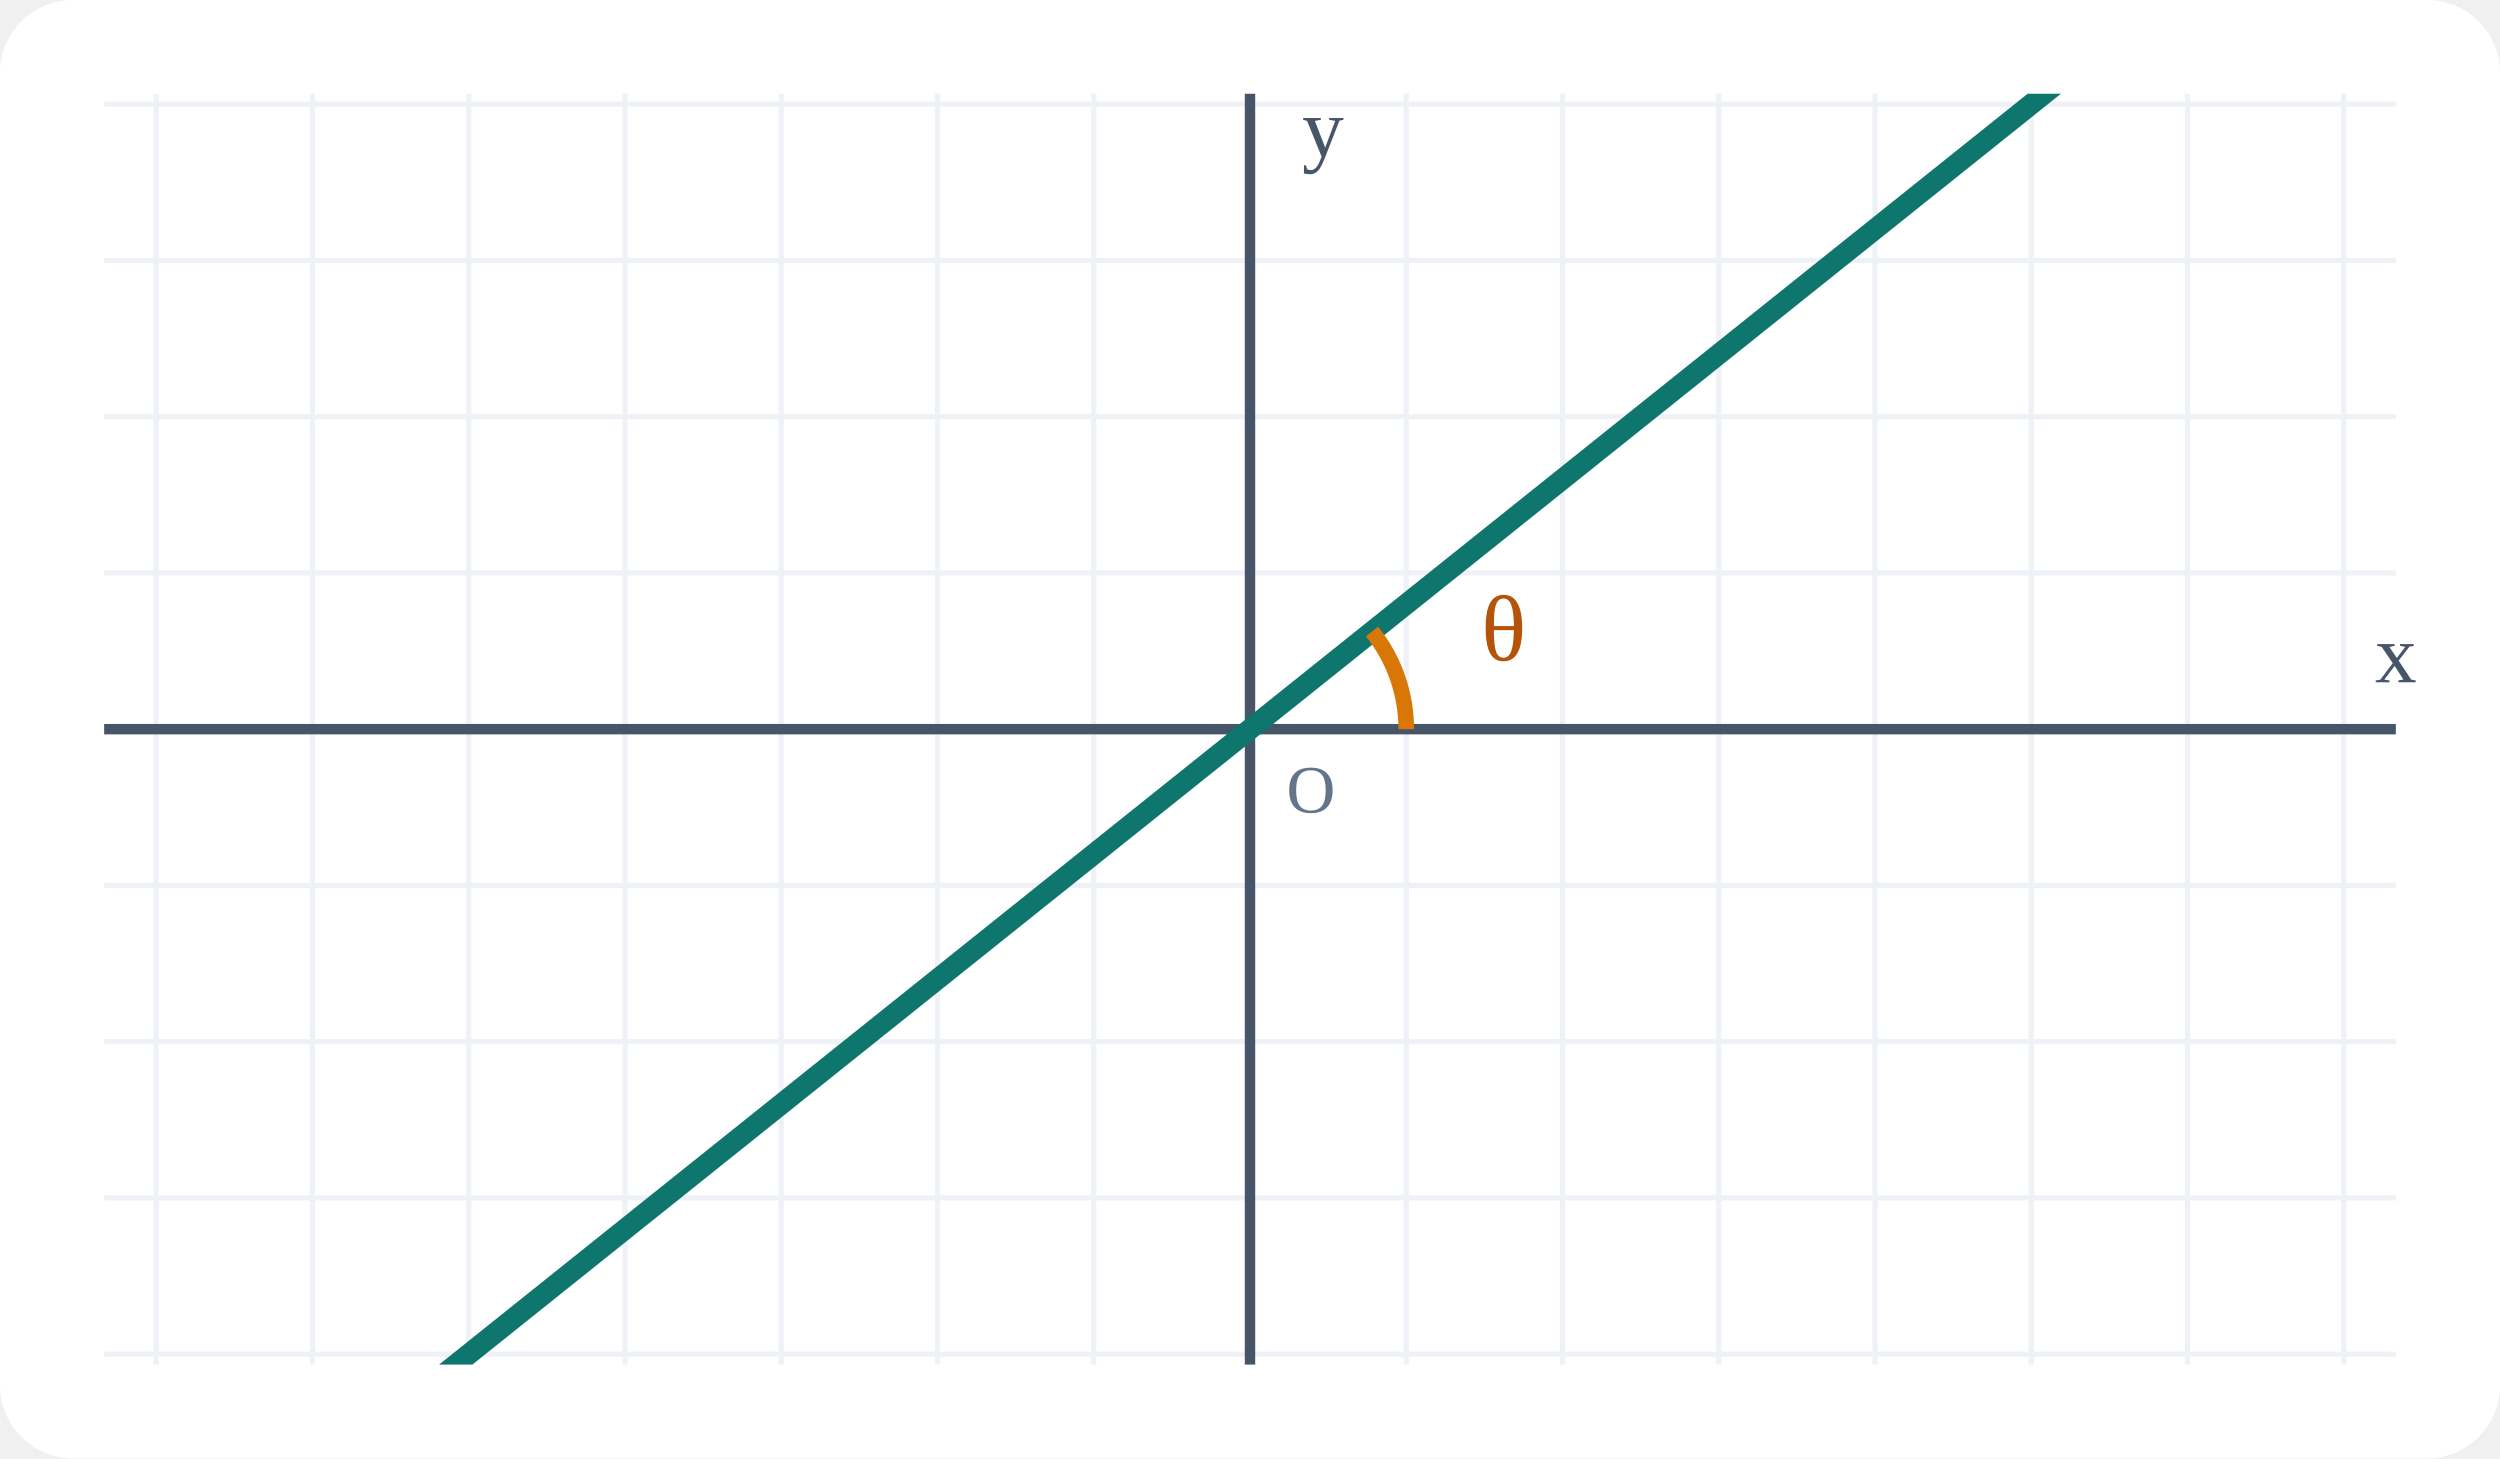
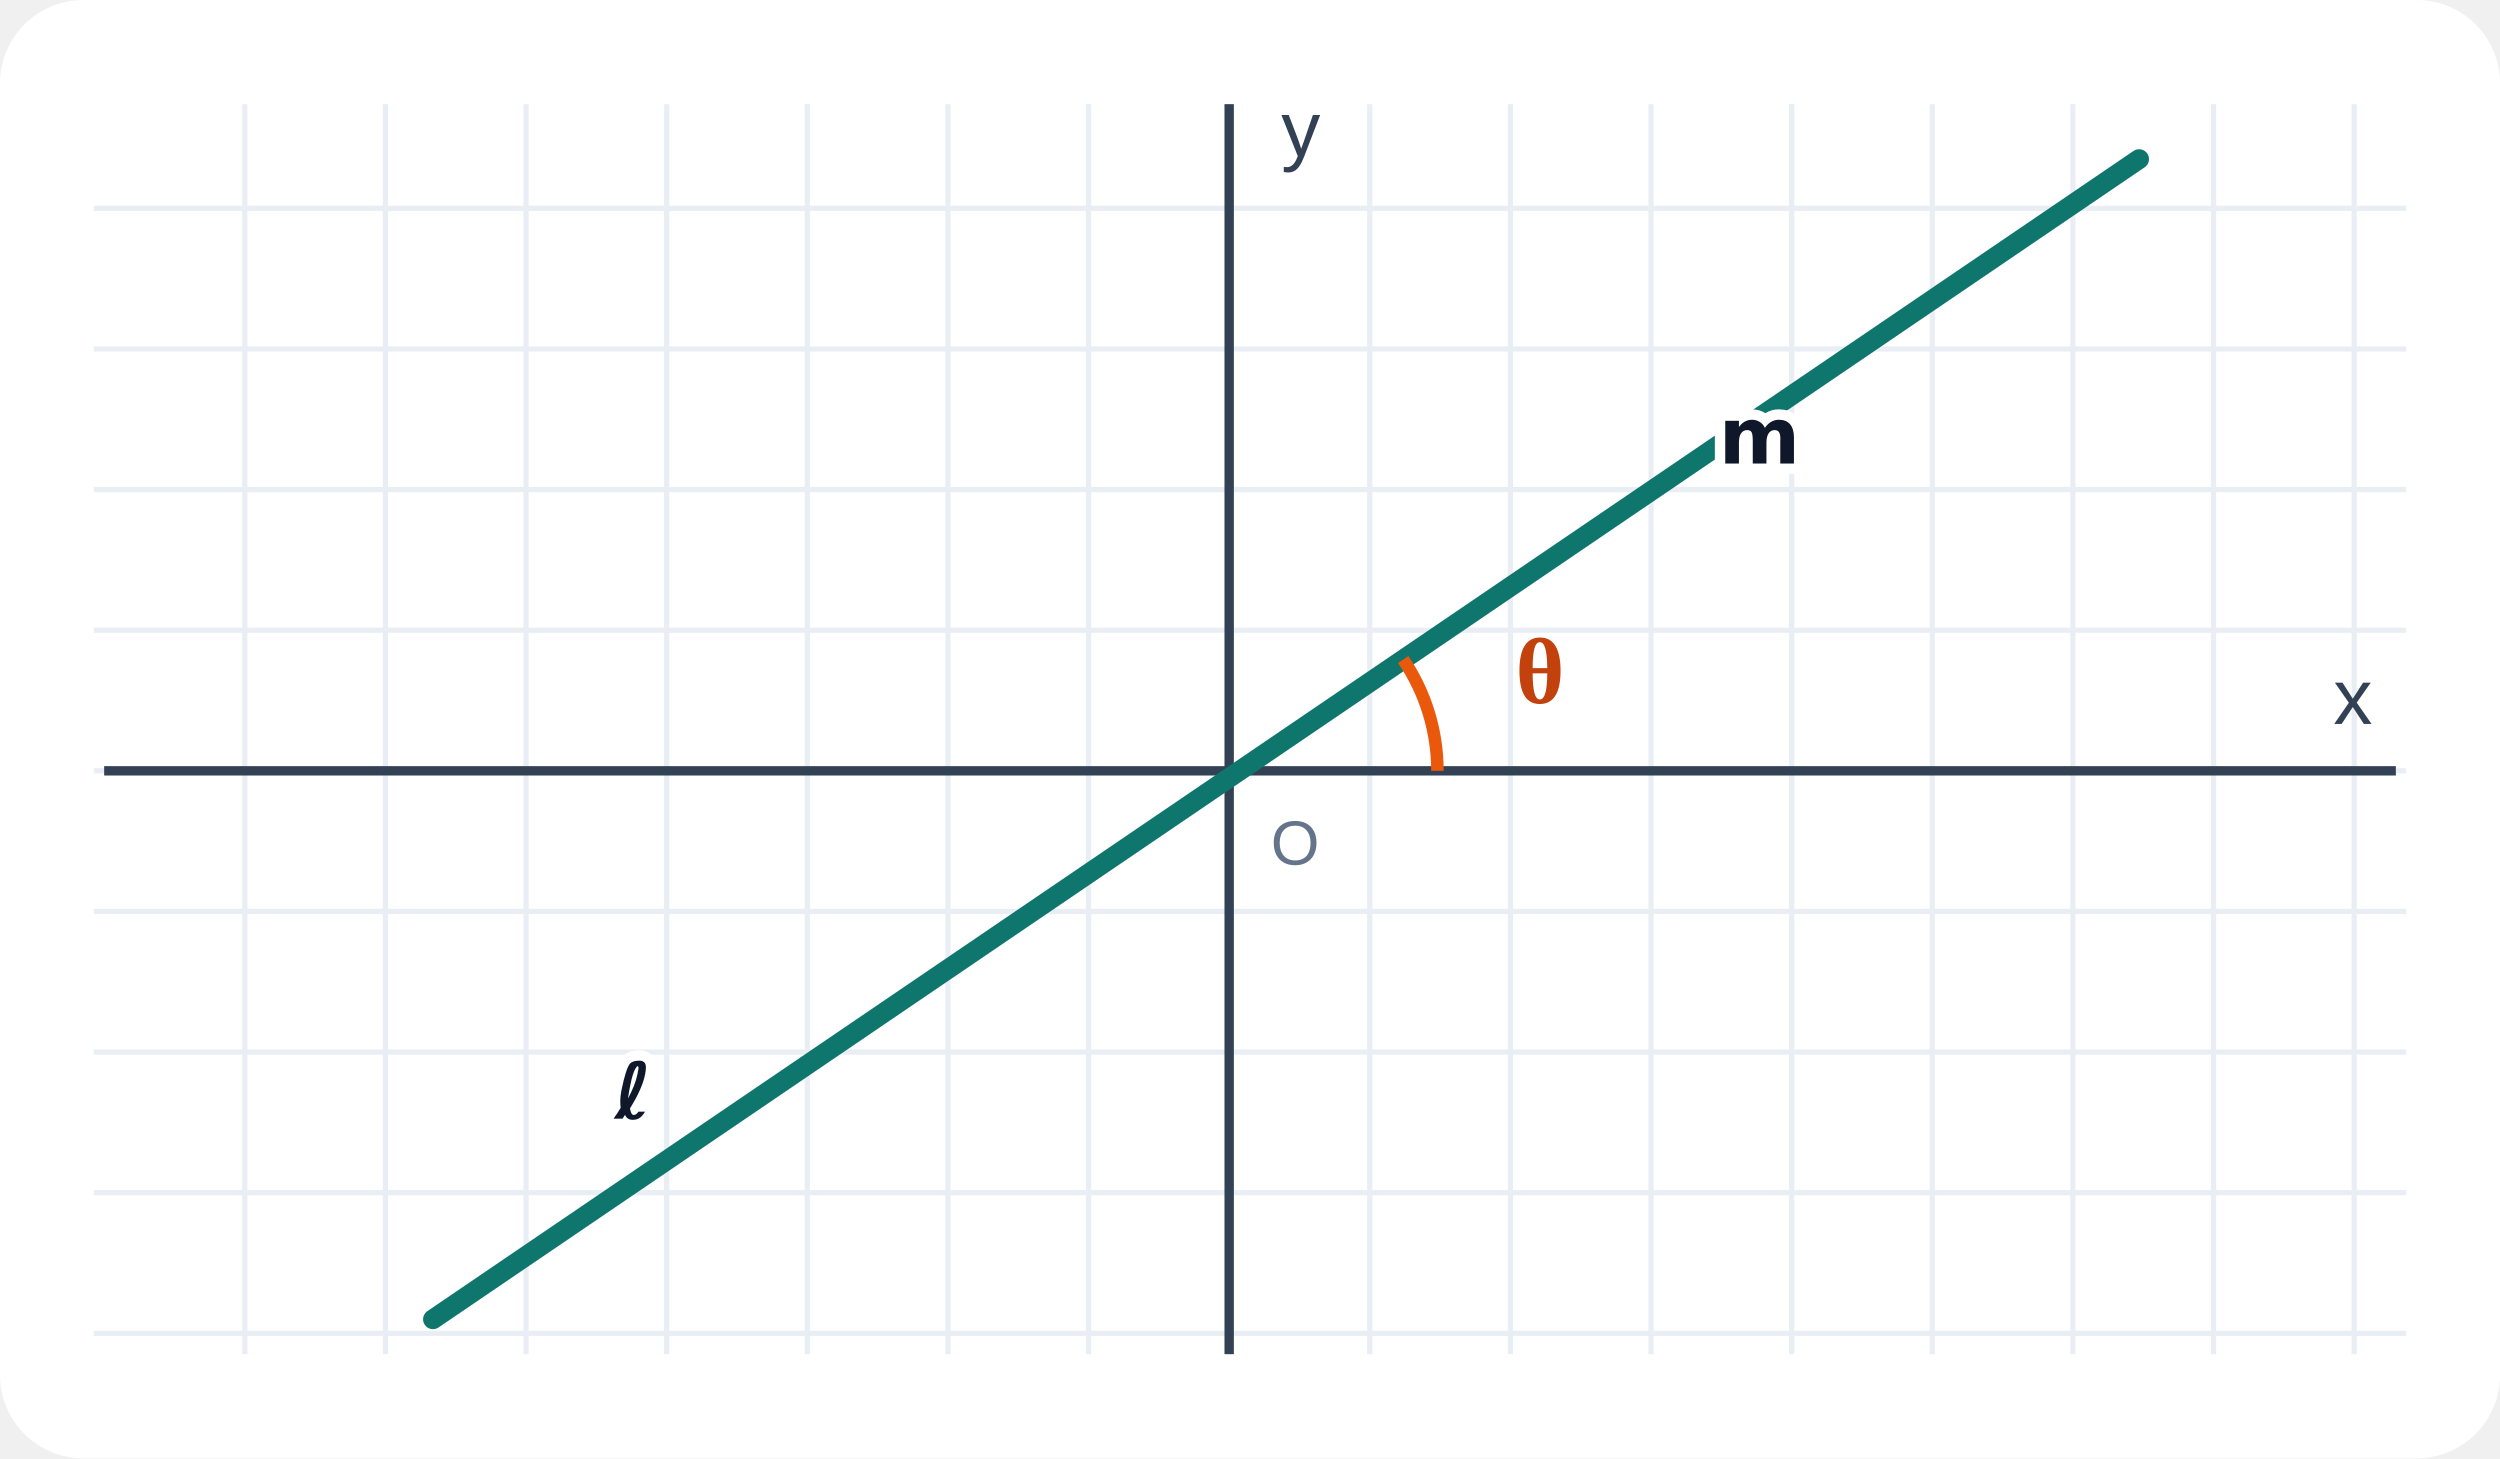
- <svg xmlns="http://www.w3.org/2000/svg" viewBox="0 0 480 280" role="img" aria-label="Coordinate geometry illustration without answer hints">
-   <defs>
-     <clipPath id="clip">
-       <rect x="20" y="18" width="440" height="244" />
-     </clipPath>
-   </defs>
-   <rect width="480" height="280" rx="14" fill="#ffffff" />
-   <line x1="30" y1="18" x2="30" y2="262" stroke="#eef2f7" />
-   <line x1="60" y1="18" x2="60" y2="262" stroke="#eef2f7" />
-   <line x1="90" y1="18" x2="90" y2="262" stroke="#eef2f7" />
-   <line x1="120" y1="18" x2="120" y2="262" stroke="#eef2f7" />
-   <line x1="150" y1="18" x2="150" y2="262" stroke="#eef2f7" />
-   <line x1="180" y1="18" x2="180" y2="262" stroke="#eef2f7" />
-   <line x1="210" y1="18" x2="210" y2="262" stroke="#eef2f7" />
-   <line x1="240" y1="18" x2="240" y2="262" stroke="#eef2f7" />
-   <line x1="270" y1="18" x2="270" y2="262" stroke="#eef2f7" />
-   <line x1="300" y1="18" x2="300" y2="262" stroke="#eef2f7" />
-   <line x1="330" y1="18" x2="330" y2="262" stroke="#eef2f7" />
-   <line x1="360" y1="18" x2="360" y2="262" stroke="#eef2f7" />
-   <line x1="390" y1="18" x2="390" y2="262" stroke="#eef2f7" />
-   <line x1="420" y1="18" x2="420" y2="262" stroke="#eef2f7" />
-   <line x1="450" y1="18" x2="450" y2="262" stroke="#eef2f7" />
-   <line x1="20" y1="260" x2="460" y2="260" stroke="#eef2f7" />
-   <line x1="20" y1="230" x2="460" y2="230" stroke="#eef2f7" />
-   <line x1="20" y1="200" x2="460" y2="200" stroke="#eef2f7" />
-   <line x1="20" y1="170" x2="460" y2="170" stroke="#eef2f7" />
-   <line x1="20" y1="140" x2="460" y2="140" stroke="#eef2f7" />
-   <line x1="20" y1="110" x2="460" y2="110" stroke="#eef2f7" />
-   <line x1="20" y1="80" x2="460" y2="80" stroke="#eef2f7" />
-   <line x1="20" y1="50" x2="460" y2="50" stroke="#eef2f7" />
-   <line x1="20" y1="20" x2="460" y2="20" stroke="#eef2f7" />
-   <path d="M 20 140 H 460 M 240 262 V 18" stroke="#475569" stroke-width="2" fill="none" />
-   <text x="456" y="131" fill="#475569" font-size="16">x</text>
-   <text x="250" y="30" fill="#475569" font-size="16">y</text>
-   <text x="247" y="156" fill="#64748b" font-size="13">O</text>
-   <line x1="0" y1="332.0" x2="480" y2="-52.0" stroke="#0f766e" stroke-width="4" clip-path="url(#clip)" />
-   <path d="M 270 140 A 30 30 0 0 0 263.43 121.25" fill="none" stroke="#d97706" stroke-width="3" />
-   <text x="284.4" y="126.8" font-size="18" fill="#b45309">θ</text>
+ <svg xmlns="http://www.w3.org/2000/svg" baseProfile="full" height="280px" version="1.1" viewBox="0 0 480 280" width="480px">
+   <defs />
+   <rect fill="white" height="280" rx="16" width="480" x="0" y="0" />
+   <line stroke="#e9eef5" stroke-width="1" x1="47" x2="47" y1="20" y2="260" />
+   <line stroke="#e9eef5" stroke-width="1" x1="74" x2="74" y1="20" y2="260" />
+   <line stroke="#e9eef5" stroke-width="1" x1="101" x2="101" y1="20" y2="260" />
+   <line stroke="#e9eef5" stroke-width="1" x1="128" x2="128" y1="20" y2="260" />
+   <line stroke="#e9eef5" stroke-width="1" x1="155" x2="155" y1="20" y2="260" />
+   <line stroke="#e9eef5" stroke-width="1" x1="182" x2="182" y1="20" y2="260" />
+   <line stroke="#e9eef5" stroke-width="1" x1="209" x2="209" y1="20" y2="260" />
+   <line stroke="#e9eef5" stroke-width="1" x1="236" x2="236" y1="20" y2="260" />
+   <line stroke="#e9eef5" stroke-width="1" x1="263" x2="263" y1="20" y2="260" />
+   <line stroke="#e9eef5" stroke-width="1" x1="290" x2="290" y1="20" y2="260" />
+   <line stroke="#e9eef5" stroke-width="1" x1="317" x2="317" y1="20" y2="260" />
+   <line stroke="#e9eef5" stroke-width="1" x1="344" x2="344" y1="20" y2="260" />
+   <line stroke="#e9eef5" stroke-width="1" x1="371" x2="371" y1="20" y2="260" />
+   <line stroke="#e9eef5" stroke-width="1" x1="398" x2="398" y1="20" y2="260" />
+   <line stroke="#e9eef5" stroke-width="1" x1="425" x2="425" y1="20" y2="260" />
+   <line stroke="#e9eef5" stroke-width="1" x1="452" x2="452" y1="20" y2="260" />
+   <line stroke="#e9eef5" stroke-width="1" x1="18" x2="462" y1="256" y2="256" />
+   <line stroke="#e9eef5" stroke-width="1" x1="18" x2="462" y1="229" y2="229" />
+   <line stroke="#e9eef5" stroke-width="1" x1="18" x2="462" y1="202" y2="202" />
+   <line stroke="#e9eef5" stroke-width="1" x1="18" x2="462" y1="175" y2="175" />
+   <line stroke="#e9eef5" stroke-width="1" x1="18" x2="462" y1="148" y2="148" />
+   <line stroke="#e9eef5" stroke-width="1" x1="18" x2="462" y1="121" y2="121" />
+   <line stroke="#e9eef5" stroke-width="1" x1="18" x2="462" y1="94" y2="94" />
+   <line stroke="#e9eef5" stroke-width="1" x1="18" x2="462" y1="67" y2="67" />
+   <line stroke="#e9eef5" stroke-width="1" x1="18" x2="462" y1="40" y2="40" />
+   <line stroke="#334155" stroke-width="1.8" x1="20" x2="460" y1="148" y2="148" />
+   <line stroke="#334155" stroke-width="1.8" x1="236" x2="236" y1="260" y2="20" />
+   <text fill="#334155" font-family="Arial, sans-serif" font-size="15" x="448" y="139">x</text>
+   <text fill="#334155" font-family="Arial, sans-serif" font-size="15" x="246" y="30">y</text>
+   <text fill="#64748b" font-family="Arial, sans-serif" font-size="12" x="244" y="166">O</text>
+   <line stroke="#0f766e" stroke-linecap="round" stroke-width="3.8" x1="83.132" x2="410.706" y1="253.3" y2="30.55" />
+   <text fill="white" font-family="DejaVu Sans, Arial, sans-serif" font-size="15" font-weight="bold" stroke="white" stroke-linejoin="round" stroke-width="4" text-anchor="start" x="118" y="214.79">ℓ</text>
+   <text fill="#0f172a" font-family="DejaVu Sans, Arial, sans-serif" font-size="15" font-weight="bold" text-anchor="start" x="118" y="214.79">ℓ</text>
+   <path d="M 275.985,148 A 38,38 0 0 0 269.408,126.632" fill="none" stroke="#ea580c" stroke-width="2.4" />
+   <text fill="#c2410c" font-size="18" font-weight="bold" x="290.985" y="135">θ</text>
+   <text fill="white" font-family="DejaVu Sans, Arial, sans-serif" font-size="15" font-weight="bold" stroke="white" stroke-linejoin="round" stroke-width="4" text-anchor="start" x="330" y="89">m</text>
+   <text fill="#0f172a" font-family="DejaVu Sans, Arial, sans-serif" font-size="15" font-weight="bold" text-anchor="start" x="330" y="89">m</text>
</svg>
